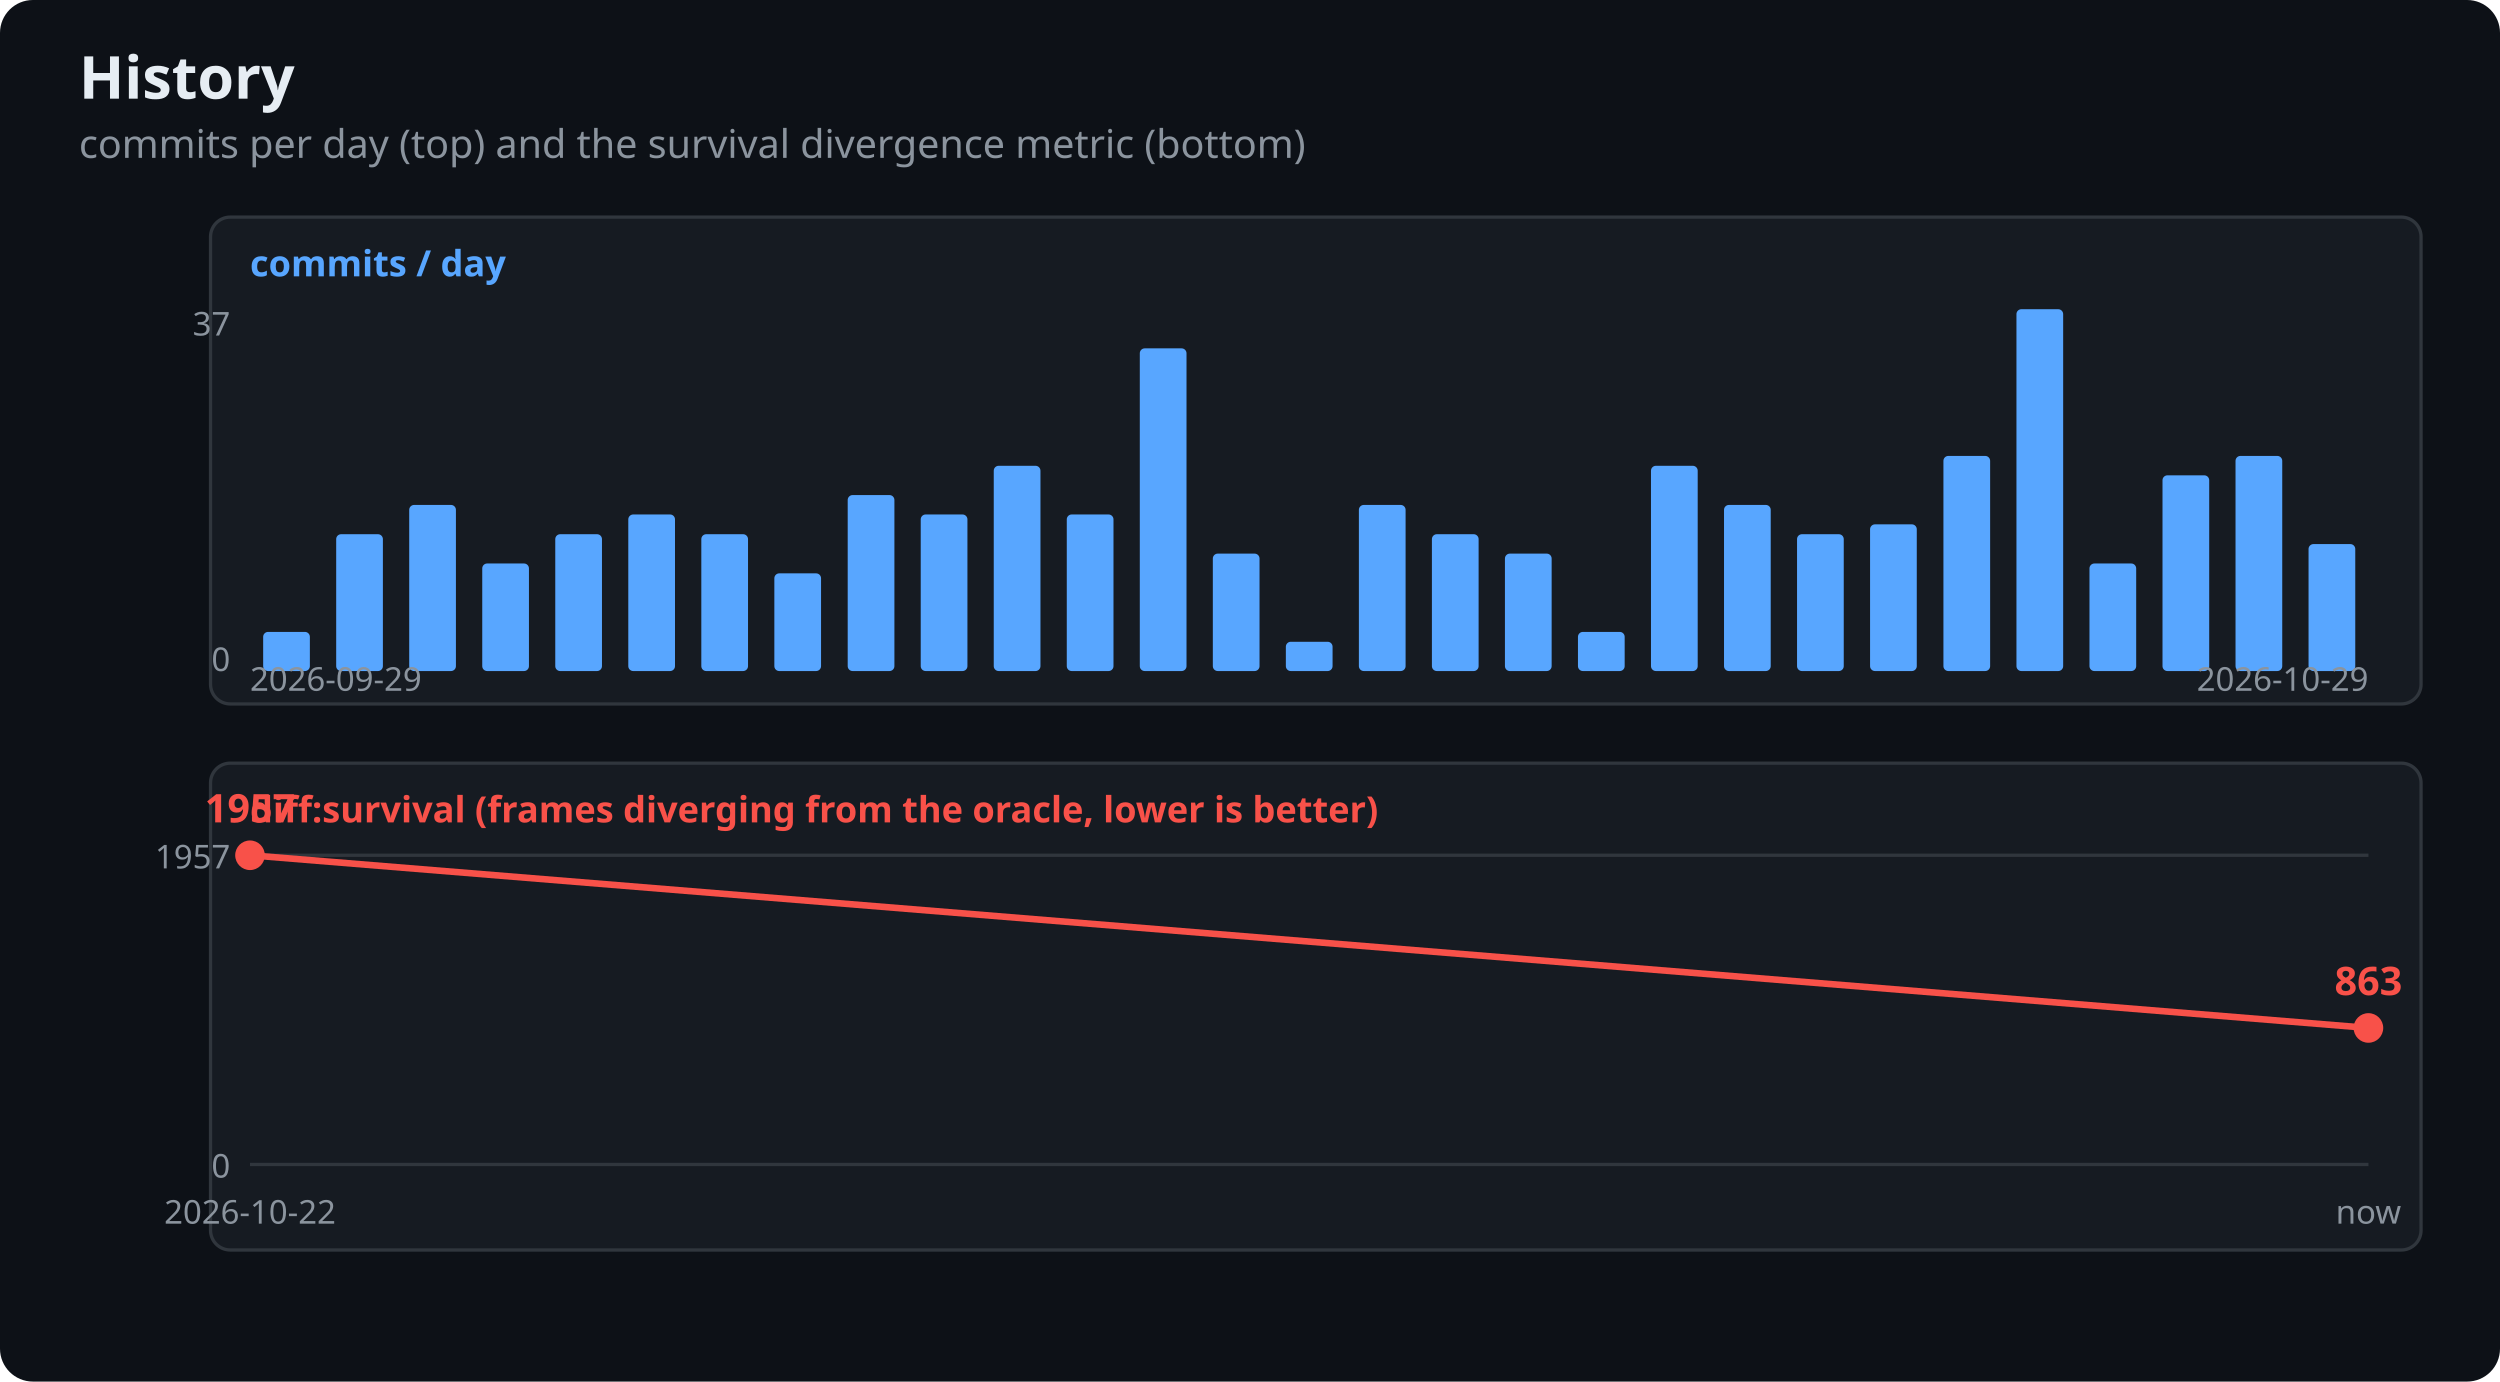
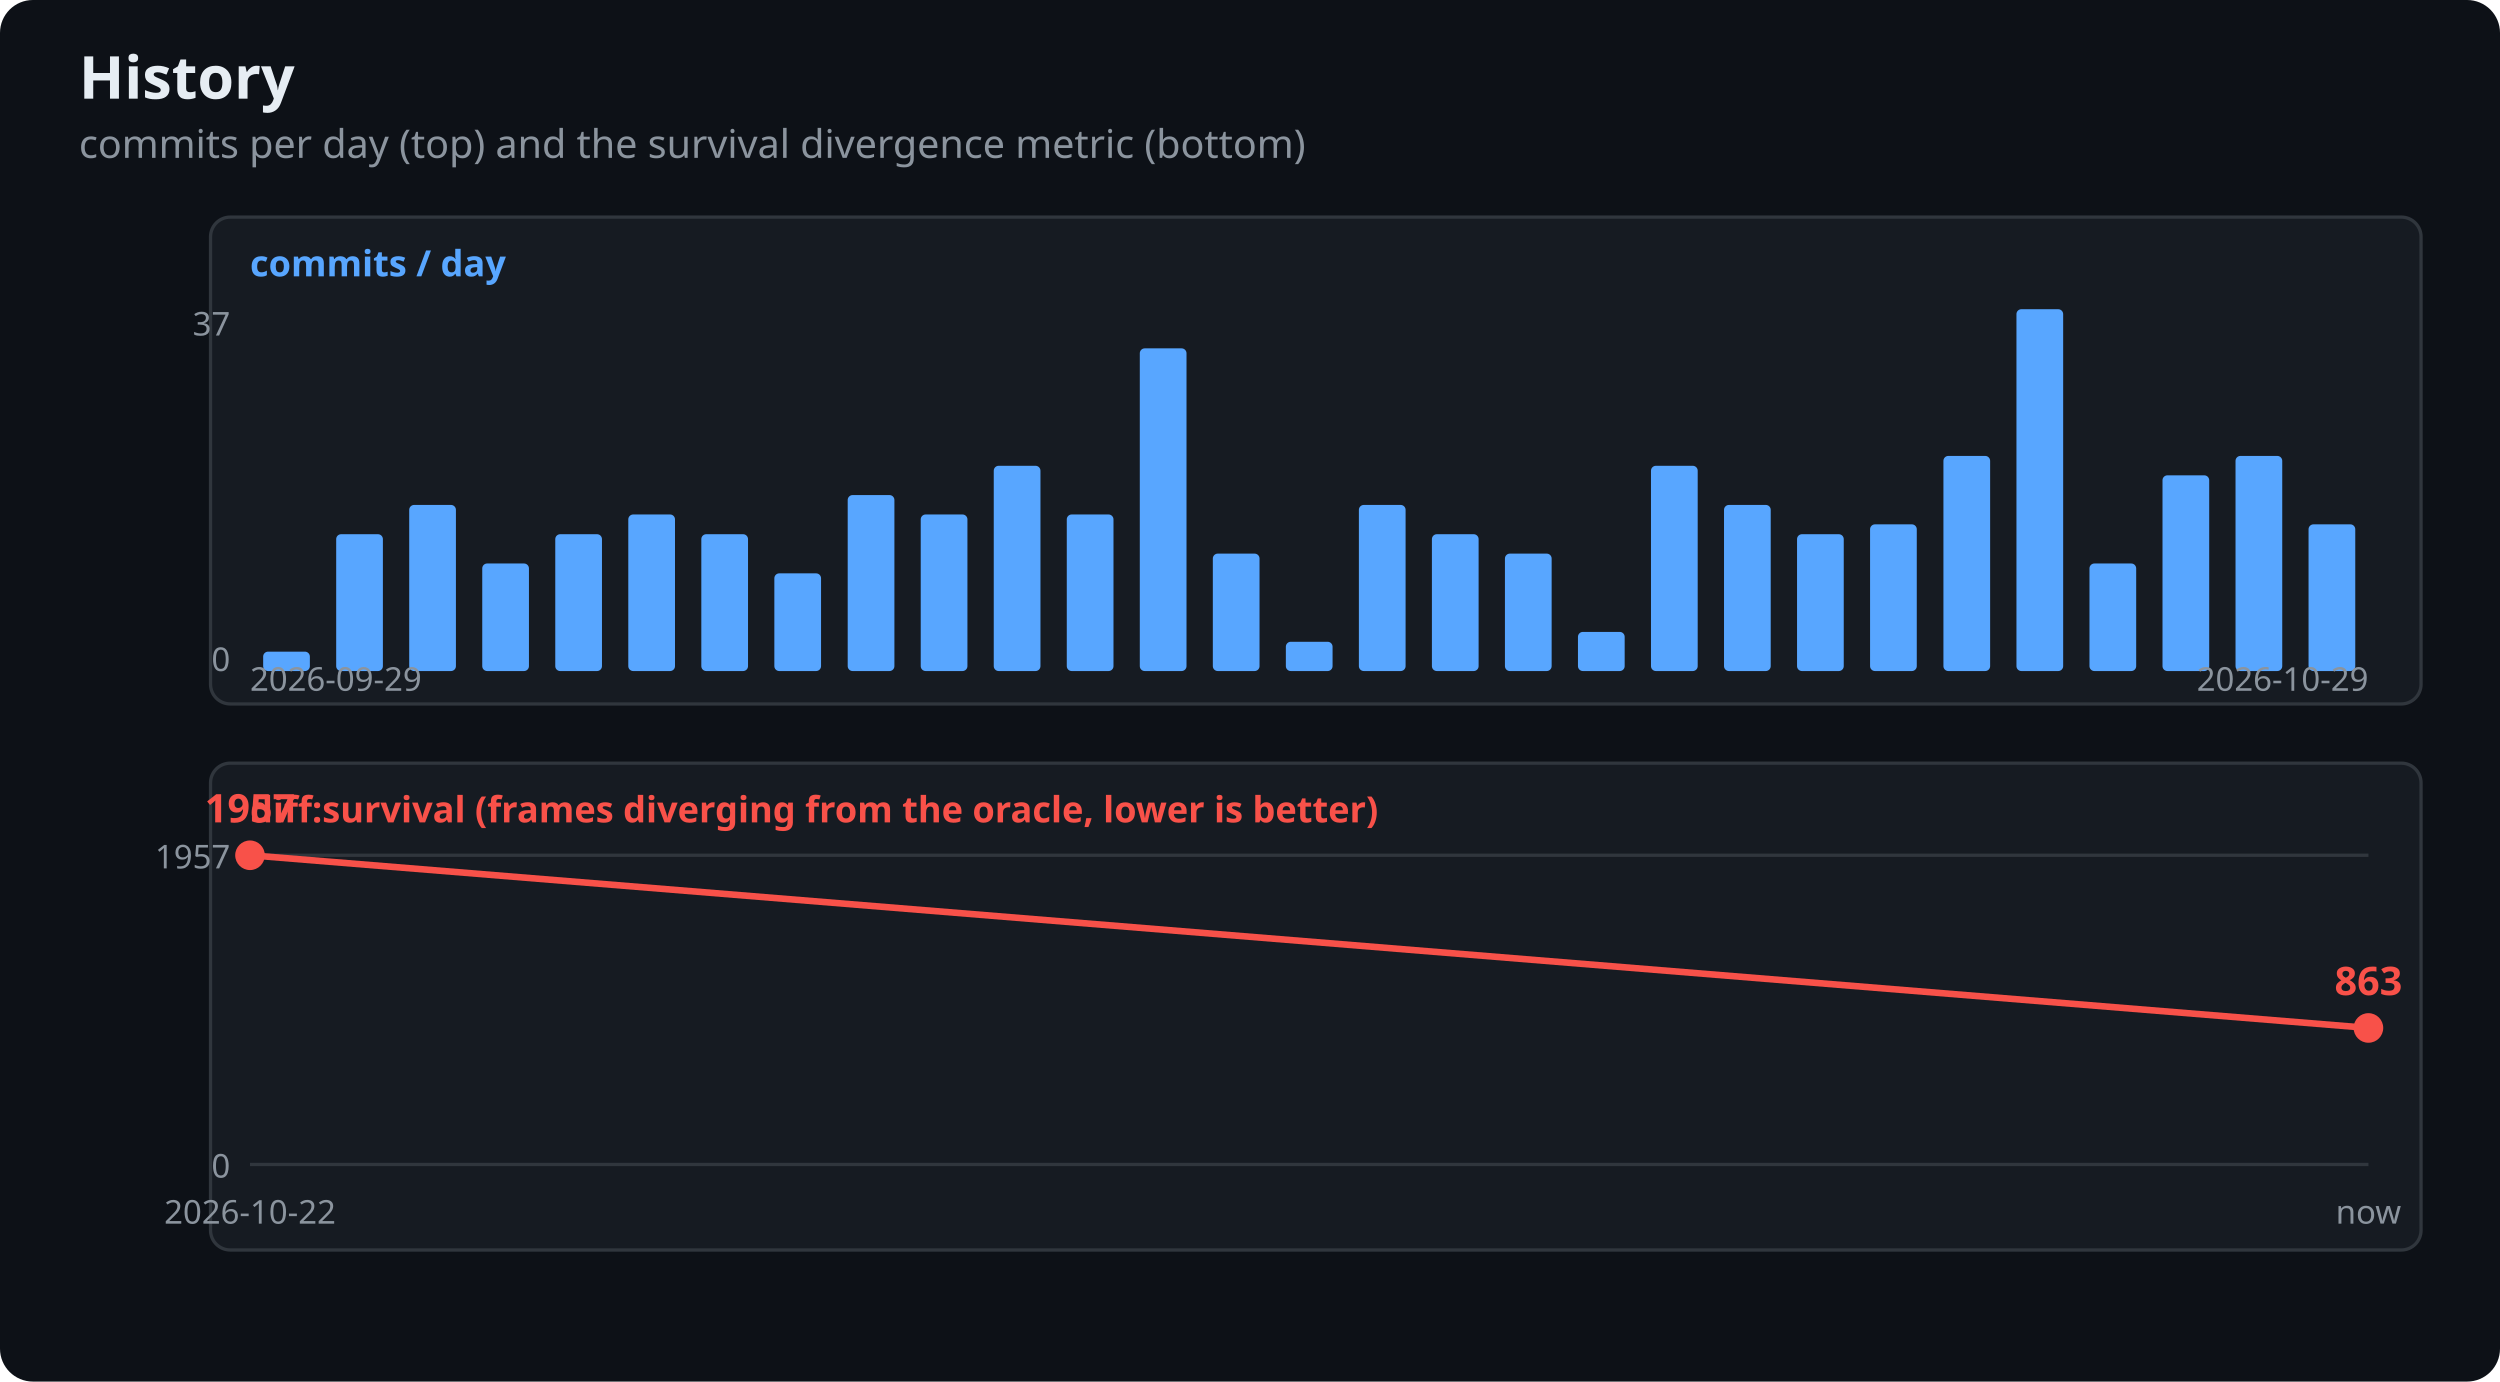
<svg xmlns="http://www.w3.org/2000/svg" width="760" height="420" viewBox="0 0 760 420" font-family="Segoe UI,Ubuntu,sans-serif">
  <rect width="760" height="420" rx="10" fill="#0d1117" />
  <text x="24" y="30" fill="#e6edf3" font-size="18" font-weight="600">History</text>
  <text x="24" y="48" fill="#8b949e" font-size="12">commits per day (top) and the survival divergence metric (bottom)</text>
  <rect x="64" y="66" width="672" height="148" fill="#161b22" stroke="#30363d" rx="6" />
  <text x="76" y="84" fill="#58a6ff" font-size="11" font-weight="600">commits / day</text>
-   <rect x="80.0" y="192.1" width="14.2" height="11.9" fill="#58a6ff" rx="1.5" />
+   <rect x="80.0" y="198.1" width="14.2" height="5.9" fill="#58a6ff" rx="1.5" />
  <rect x="102.2" y="162.4" width="14.2" height="41.6" fill="#58a6ff" rx="1.5" />
  <rect x="124.4" y="153.5" width="14.2" height="50.5" fill="#58a6ff" rx="1.5" />
  <rect x="146.6" y="171.3" width="14.2" height="32.7" fill="#58a6ff" rx="1.5" />
  <rect x="168.8" y="162.4" width="14.2" height="41.6" fill="#58a6ff" rx="1.5" />
  <rect x="191.0" y="156.4" width="14.2" height="47.6" fill="#58a6ff" rx="1.5" />
  <rect x="213.2" y="162.4" width="14.2" height="41.6" fill="#58a6ff" rx="1.5" />
  <rect x="235.4" y="174.3" width="14.2" height="29.7" fill="#58a6ff" rx="1.5" />
  <rect x="257.7" y="150.5" width="14.2" height="53.5" fill="#58a6ff" rx="1.5" />
  <rect x="279.9" y="156.4" width="14.2" height="47.6" fill="#58a6ff" rx="1.5" />
  <rect x="302.1" y="141.6" width="14.2" height="62.4" fill="#58a6ff" rx="1.5" />
  <rect x="324.3" y="156.4" width="14.2" height="47.6" fill="#58a6ff" rx="1.5" />
  <rect x="346.5" y="105.9" width="14.2" height="98.1" fill="#58a6ff" rx="1.5" />
  <rect x="368.7" y="168.3" width="14.2" height="35.7" fill="#58a6ff" rx="1.5" />
  <rect x="390.9" y="195.1" width="14.2" height="8.9" fill="#58a6ff" rx="1.5" />
  <rect x="413.1" y="153.5" width="14.2" height="50.5" fill="#58a6ff" rx="1.5" />
  <rect x="435.3" y="162.4" width="14.2" height="41.6" fill="#58a6ff" rx="1.5" />
  <rect x="457.5" y="168.3" width="14.2" height="35.7" fill="#58a6ff" rx="1.5" />
  <rect x="479.7" y="192.1" width="14.2" height="11.9" fill="#58a6ff" rx="1.5" />
  <rect x="501.9" y="141.6" width="14.2" height="62.4" fill="#58a6ff" rx="1.5" />
  <rect x="524.1" y="153.5" width="14.2" height="50.5" fill="#58a6ff" rx="1.5" />
  <rect x="546.3" y="162.4" width="14.2" height="41.6" fill="#58a6ff" rx="1.5" />
  <rect x="568.5" y="159.4" width="14.2" height="44.6" fill="#58a6ff" rx="1.5" />
  <rect x="590.8" y="138.6" width="14.2" height="65.4" fill="#58a6ff" rx="1.5" />
  <rect x="613.0" y="94.0" width="14.2" height="110.0" fill="#58a6ff" rx="1.5" />
  <rect x="635.2" y="171.3" width="14.2" height="32.7" fill="#58a6ff" rx="1.5" />
  <rect x="657.4" y="144.5" width="14.2" height="59.5" fill="#58a6ff" rx="1.5" />
  <rect x="679.6" y="138.6" width="14.2" height="65.4" fill="#58a6ff" rx="1.5" />
-   <rect x="701.8" y="165.4" width="14.2" height="38.6" fill="#58a6ff" rx="1.5" />
+   <rect x="701.8" y="159.4" width="14.2" height="44.6" fill="#58a6ff" rx="1.5" />
  <text x="70" y="102" fill="#8b949e" font-size="10" text-anchor="end">37</text>
  <text x="70" y="204" fill="#8b949e" font-size="10" text-anchor="end">0</text>
  <text x="76" y="210" fill="#8b949e" font-size="10">2026-09-29</text>
  <text x="720" y="210" fill="#8b949e" font-size="10" text-anchor="end">2026-10-29</text>
  <rect x="64" y="232" width="672" height="148" fill="#161b22" stroke="#30363d" rx="6" />
  <text x="76" y="250" fill="#f85149" font-size="11" font-weight="600">diff:survival (frames diverging from the oracle, lower is better)</text>
  <line x1="76" y1="354.0" x2="720" y2="354.0" stroke="#30363d" stroke-width="1" />
  <text x="70" y="358.0" fill="#8b949e" font-size="10" text-anchor="end">0</text>
  <line x1="76" y1="260.0" x2="720" y2="260.0" stroke="#30363d" stroke-width="1" />
  <text x="70" y="264.0" fill="#8b949e" font-size="10" text-anchor="end">1957</text>
  <circle cx="76.0" cy="260.0" r="4.5" fill="#f85149" />
  <text x="76.0" y="250.0" fill="#f85149" font-size="12" font-weight="600" text-anchor="middle">1957</text>
  <text x="76.0" y="372" fill="#8b949e" font-size="10" text-anchor="middle">2026-10-22</text>
  <circle cx="720.0" cy="312.5" r="4.5" fill="#f85149" />
  <text x="720.0" y="302.5" fill="#f85149" font-size="12" font-weight="600" text-anchor="middle">863</text>
  <text x="720.0" y="372" fill="#8b949e" font-size="10" text-anchor="middle">now</text>
  <polyline points="76.0,260.0 720.0,312.5" fill="none" stroke="#f85149" stroke-width="2" />
</svg>
